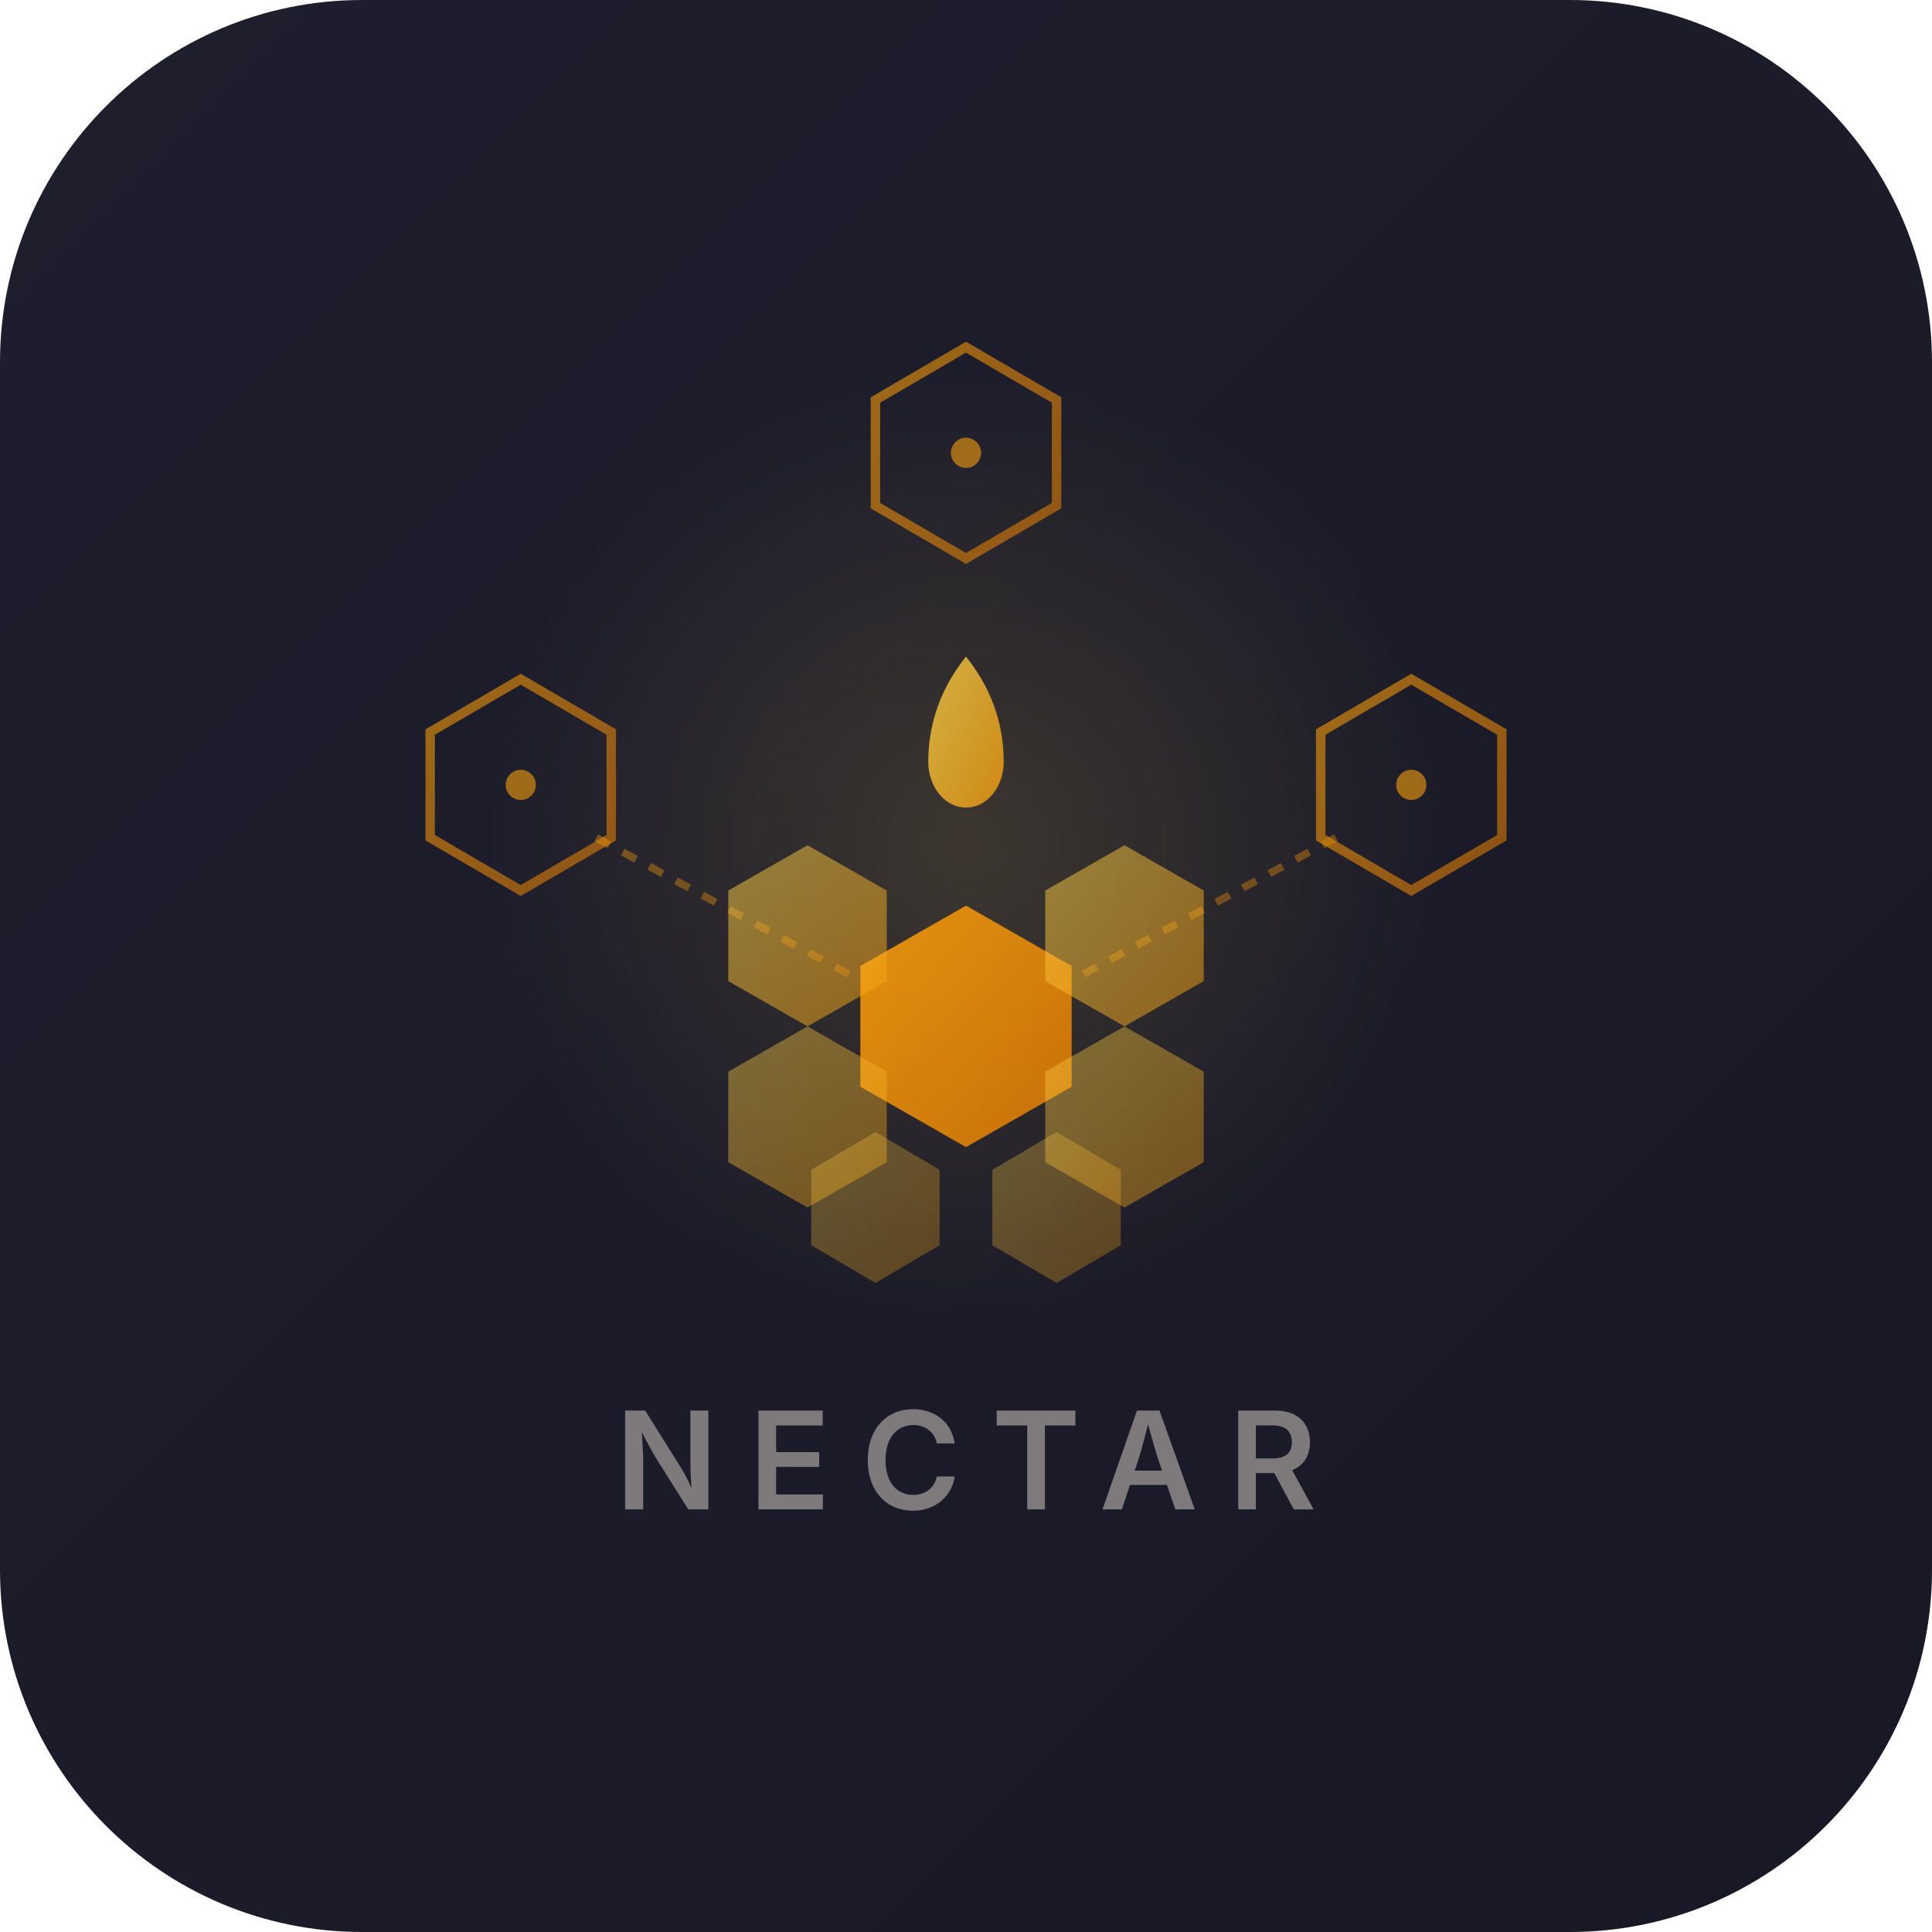
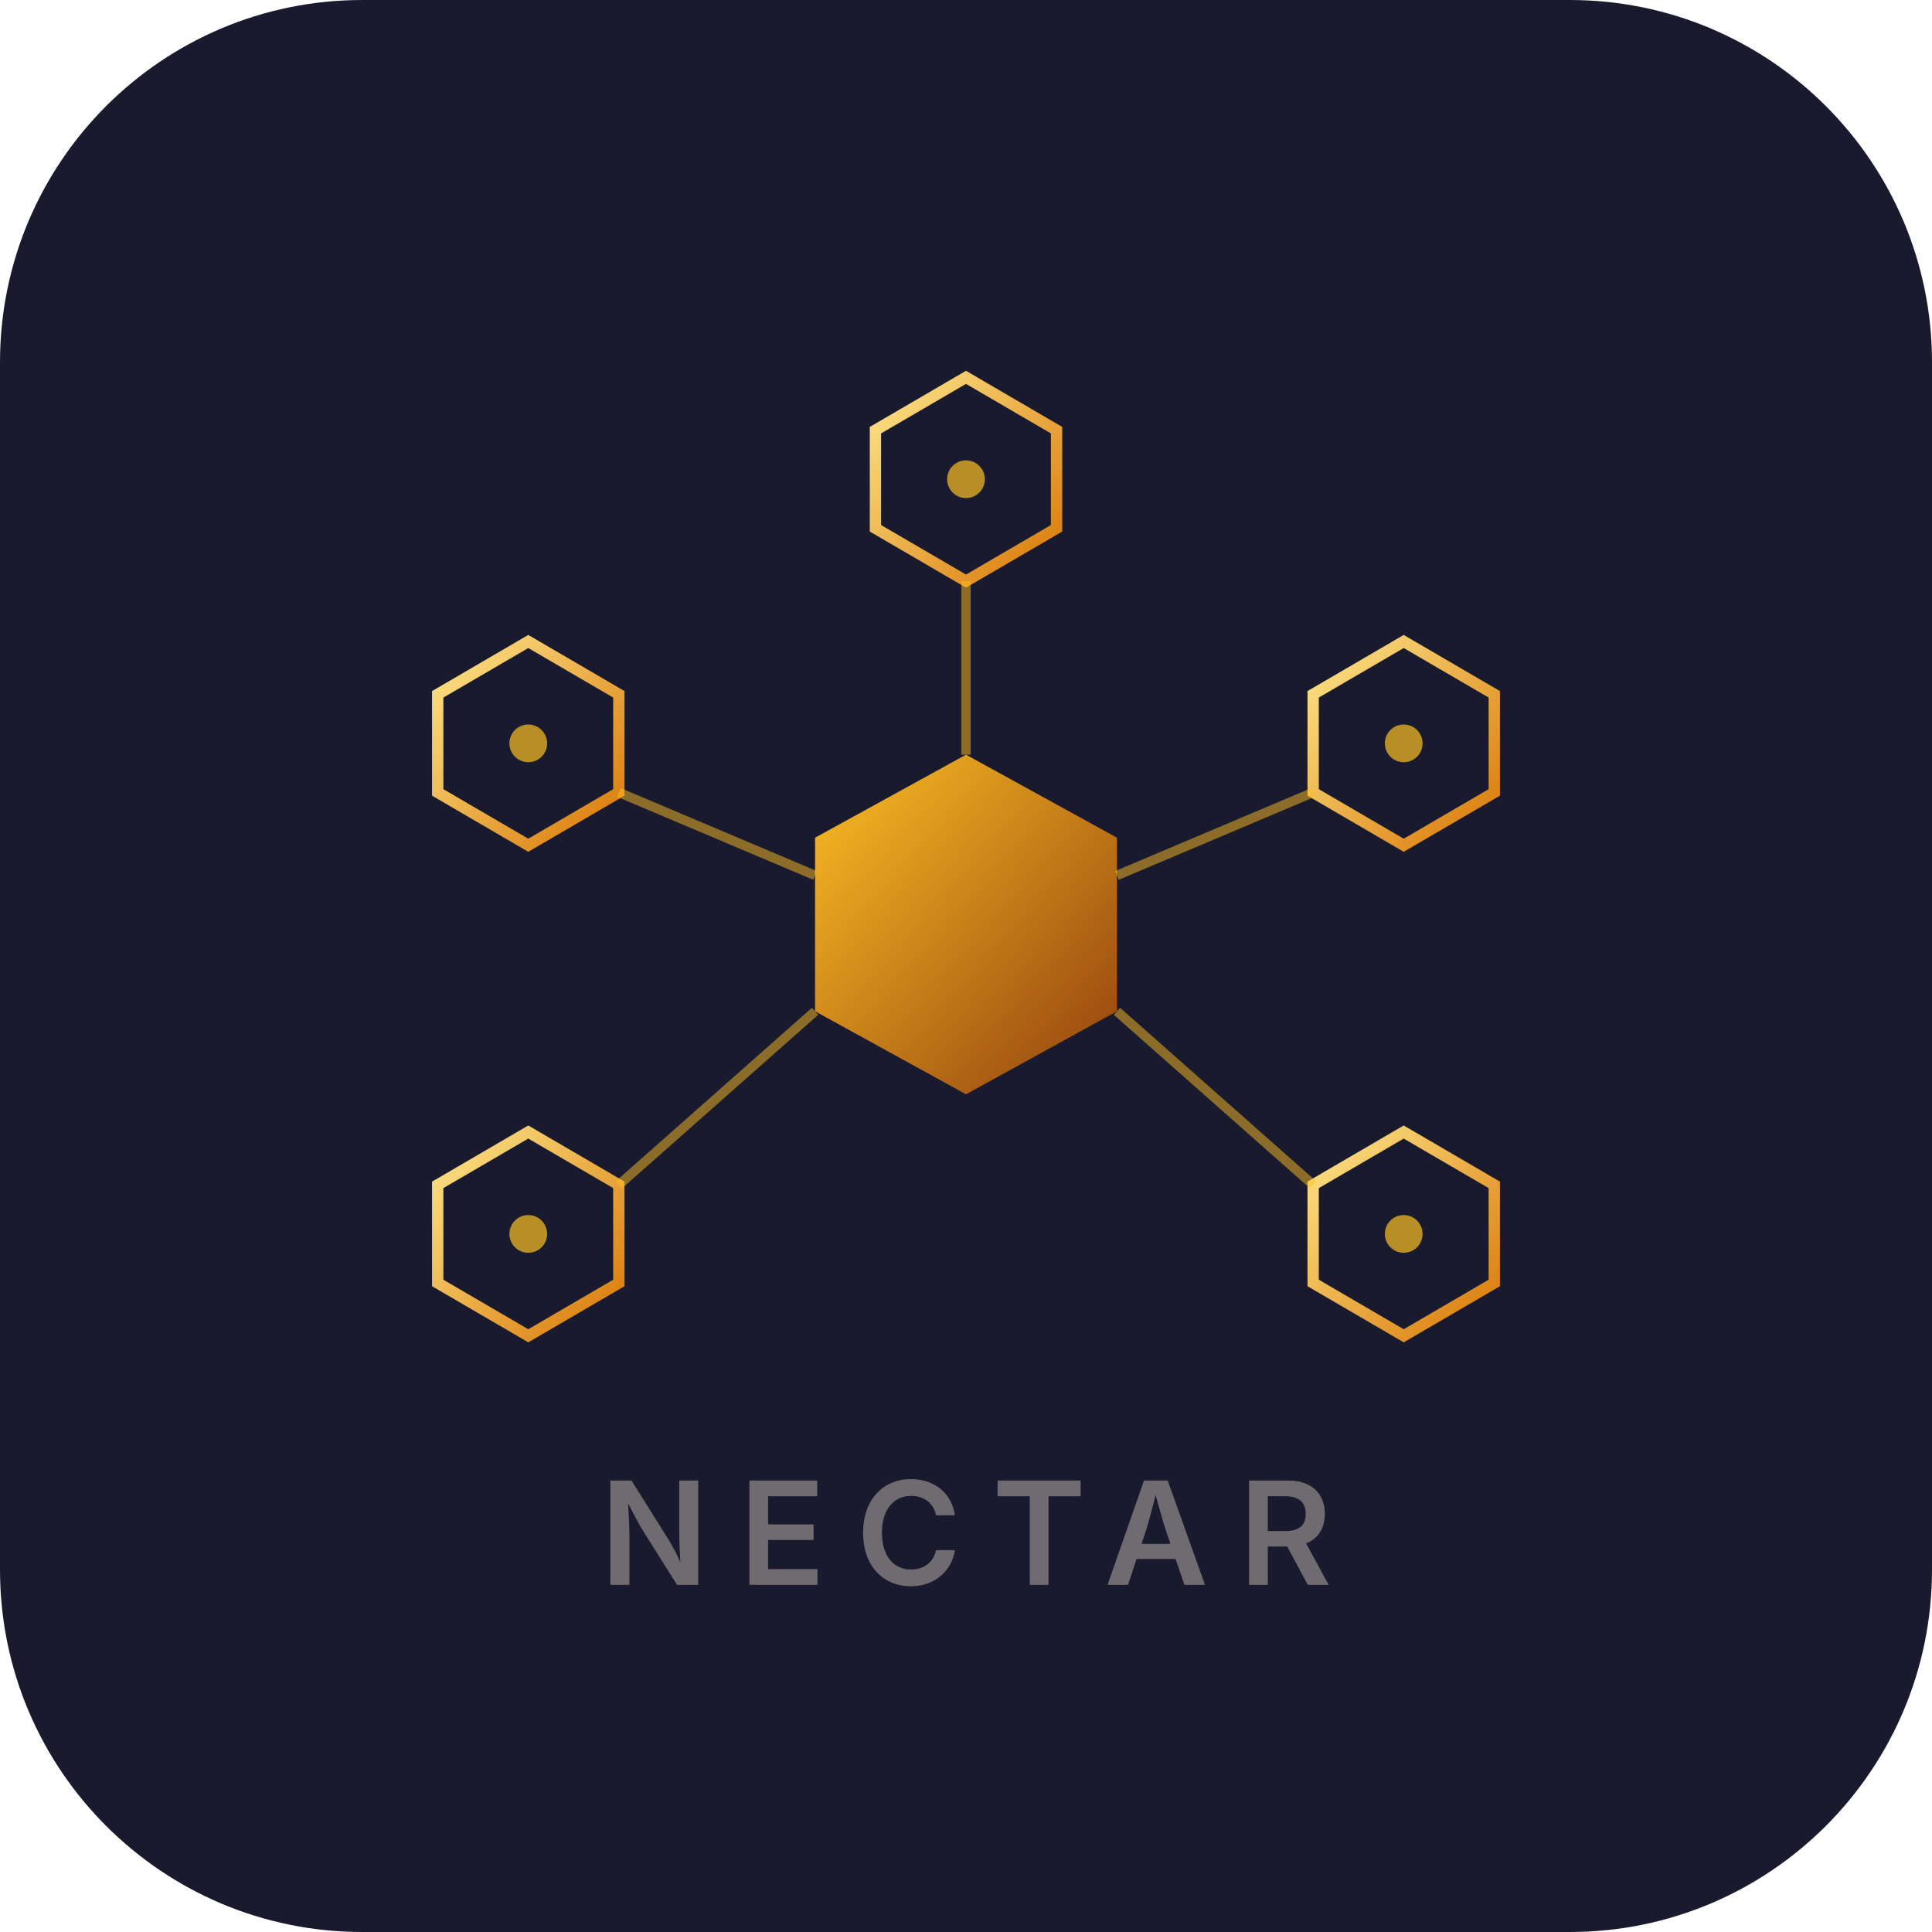
<svg xmlns="http://www.w3.org/2000/svg" viewBox="0 0 512 512">
  <defs>
-     <linearGradient id="amber" x1="0%" y1="0%" x2="100%" y2="100%">
-       <stop offset="0%" stop-color="#F59E0B" />
+     <linearGradient id="f1" x1="0%" y1="0%" x2="100%" y2="100%">
+       <stop offset="0%" stop-color="#FDE68A" />
      <stop offset="100%" stop-color="#D97706" />
    </linearGradient>
-     <linearGradient id="amberLight" x1="0%" y1="0%" x2="100%" y2="100%">
-       <stop offset="0%" stop-color="#FCD34D" />
-       <stop offset="100%" stop-color="#F59E0B" />
-     </linearGradient>
-     <radialGradient id="glow" cx="50%" cy="45%" r="40%">
-       <stop offset="0%" stop-color="#FCD34D" stop-opacity="0.15" />
-       <stop offset="100%" stop-color="#FCD34D" stop-opacity="0" />
-     </radialGradient>
-     <linearGradient id="bg" x1="0%" y1="0%" x2="100%" y2="100%">
-       <stop offset="0%" stop-color="#1E1E2E" />
-       <stop offset="100%" stop-color="#181825" />
+     <linearGradient id="f2" x1="0%" y1="0%" x2="100%" y2="100%">
+       <stop offset="0%" stop-color="#FBBF24" />
+       <stop offset="100%" stop-color="#92400E" />
    </linearGradient>
  </defs>
-   <rect width="512" height="512" rx="96" fill="url(#bg)" />
-   <circle cx="256" cy="240" r="160" fill="url(#glow)" />
-   <g transform="translate(256, 120)" opacity="0.6">
-     <polygon points="0,-28 24,-14 24,14 0,28 -24,14 -24,-14" fill="none" stroke="url(#amber)" stroke-width="2.5" />
-     <circle cx="0" cy="0" r="4" fill="#F59E0B" />
-   </g>
-   <g transform="translate(138, 208)" opacity="0.6">
-     <polygon points="0,-28 24,-14 24,14 0,28 -24,14 -24,-14" fill="none" stroke="url(#amber)" stroke-width="2.5" />
-     <circle cx="0" cy="0" r="4" fill="#F59E0B" />
-   </g>
-   <g transform="translate(374, 208)" opacity="0.6">
-     <polygon points="0,-28 24,-14 24,14 0,28 -24,14 -24,-14" fill="none" stroke="url(#amber)" stroke-width="2.5" />
-     <circle cx="0" cy="0" r="4" fill="#F59E0B" />
-   </g>
-   <line x1="256" y1="148" x2="256" y2="225" stroke="url(#amber)" stroke-width="2" opacity="0.4" stroke-dasharray="4,4" />
-   <line x1="158" y1="222" x2="232" y2="262" stroke="url(#amber)" stroke-width="2" opacity="0.4" stroke-dasharray="4,4" />
-   <line x1="354" y1="222" x2="280" y2="262" stroke="url(#amber)" stroke-width="2" opacity="0.4" stroke-dasharray="4,4" />
-   <g transform="translate(256, 272)">
-     <polygon points="0,-32 28,-16 28,16 0,32 -28,16 -28,-16" fill="url(#amber)" opacity="0.9" />
-   </g>
-   <g transform="translate(214, 248)">
-     <polygon points="0,-24 21,-12 21,12 0,24 -21,12 -21,-12" fill="url(#amberLight)" opacity="0.5" />
-   </g>
-   <g transform="translate(298, 248)">
-     <polygon points="0,-24 21,-12 21,12 0,24 -21,12 -21,-12" fill="url(#amberLight)" opacity="0.5" />
-   </g>
-   <g transform="translate(214, 296)">
-     <polygon points="0,-24 21,-12 21,12 0,24 -21,12 -21,-12" fill="url(#amberLight)" opacity="0.4" />
-   </g>
-   <g transform="translate(298, 296)">
-     <polygon points="0,-24 21,-12 21,12 0,24 -21,12 -21,-12" fill="url(#amberLight)" opacity="0.4" />
-   </g>
-   <g transform="translate(232, 320)">
-     <polygon points="0,-20 17,-10 17,10 0,20 -17,10 -17,-10" fill="url(#amberLight)" opacity="0.3" />
-   </g>
-   <g transform="translate(280, 320)">
-     <polygon points="0,-20 17,-10 17,10 0,20 -17,10 -17,-10" fill="url(#amberLight)" opacity="0.3" />
-   </g>
-   <g transform="translate(256, 192)">
-     <path d="M0,-18 C8,-8 10,2 10,10 C10,16 6,22 0,22 C-6,22 -10,16 -10,10 C-10,2 -8,-8 0,-18Z" fill="url(#amberLight)" opacity="0.8" />
-   </g>
-   <text x="256" y="400" text-anchor="middle" fill="#A8A29E" font-family="system-ui, -apple-system, sans-serif" font-size="36" font-weight="600" letter-spacing="8" opacity="0.7">NECTAR</text>
+   <rect width="512" height="512" rx="96" fill="#1a1a2e" />
+   <polygon points="256,200 296,222 296,268 256,290 216,268 216,222" fill="url(#f2)" />
+   <polygon points="256,100 280,114 280,140 256,154 232,140 232,114" fill="none" stroke="url(#f1)" stroke-width="3" />
+   <polygon points="140,170 164,184 164,210 140,224 116,210 116,184" fill="none" stroke="url(#f1)" stroke-width="3" />
+   <polygon points="372,170 396,184 396,210 372,224 348,210 348,184" fill="none" stroke="url(#f1)" stroke-width="3" />
+   <polygon points="140,300 164,314 164,340 140,354 116,340 116,314" fill="none" stroke="url(#f1)" stroke-width="3" />
+   <polygon points="372,300 396,314 396,340 372,354 348,340 348,314" fill="none" stroke="url(#f1)" stroke-width="3" />
+   <line x1="256" y1="154" x2="256" y2="200" stroke="#FBBF24" stroke-width="2.5" opacity="0.5" />
+   <line x1="164" y1="210" x2="216" y2="232" stroke="#FBBF24" stroke-width="2.5" opacity="0.5" />
+   <line x1="348" y1="210" x2="296" y2="232" stroke="#FBBF24" stroke-width="2.5" opacity="0.5" />
+   <line x1="164" y1="314" x2="216" y2="268" stroke="#FBBF24" stroke-width="2.5" opacity="0.5" />
+   <line x1="348" y1="314" x2="296" y2="268" stroke="#FBBF24" stroke-width="2.5" opacity="0.5" />
+   <circle cx="256" cy="127" r="5" fill="#FBBF24" opacity="0.7" />
+   <circle cx="140" cy="197" r="5" fill="#FBBF24" opacity="0.7" />
+   <circle cx="372" cy="197" r="5" fill="#FBBF24" opacity="0.7" />
+   <circle cx="140" cy="327" r="5" fill="#FBBF24" opacity="0.7" />
+   <circle cx="372" cy="327" r="5" fill="#FBBF24" opacity="0.7" />
+   <text x="256" y="420" text-anchor="middle" fill="#A8A29E" font-family="system-ui, -apple-system, sans-serif" font-size="38" font-weight="600" letter-spacing="8" opacity="0.6">NECTAR</text>
</svg>
